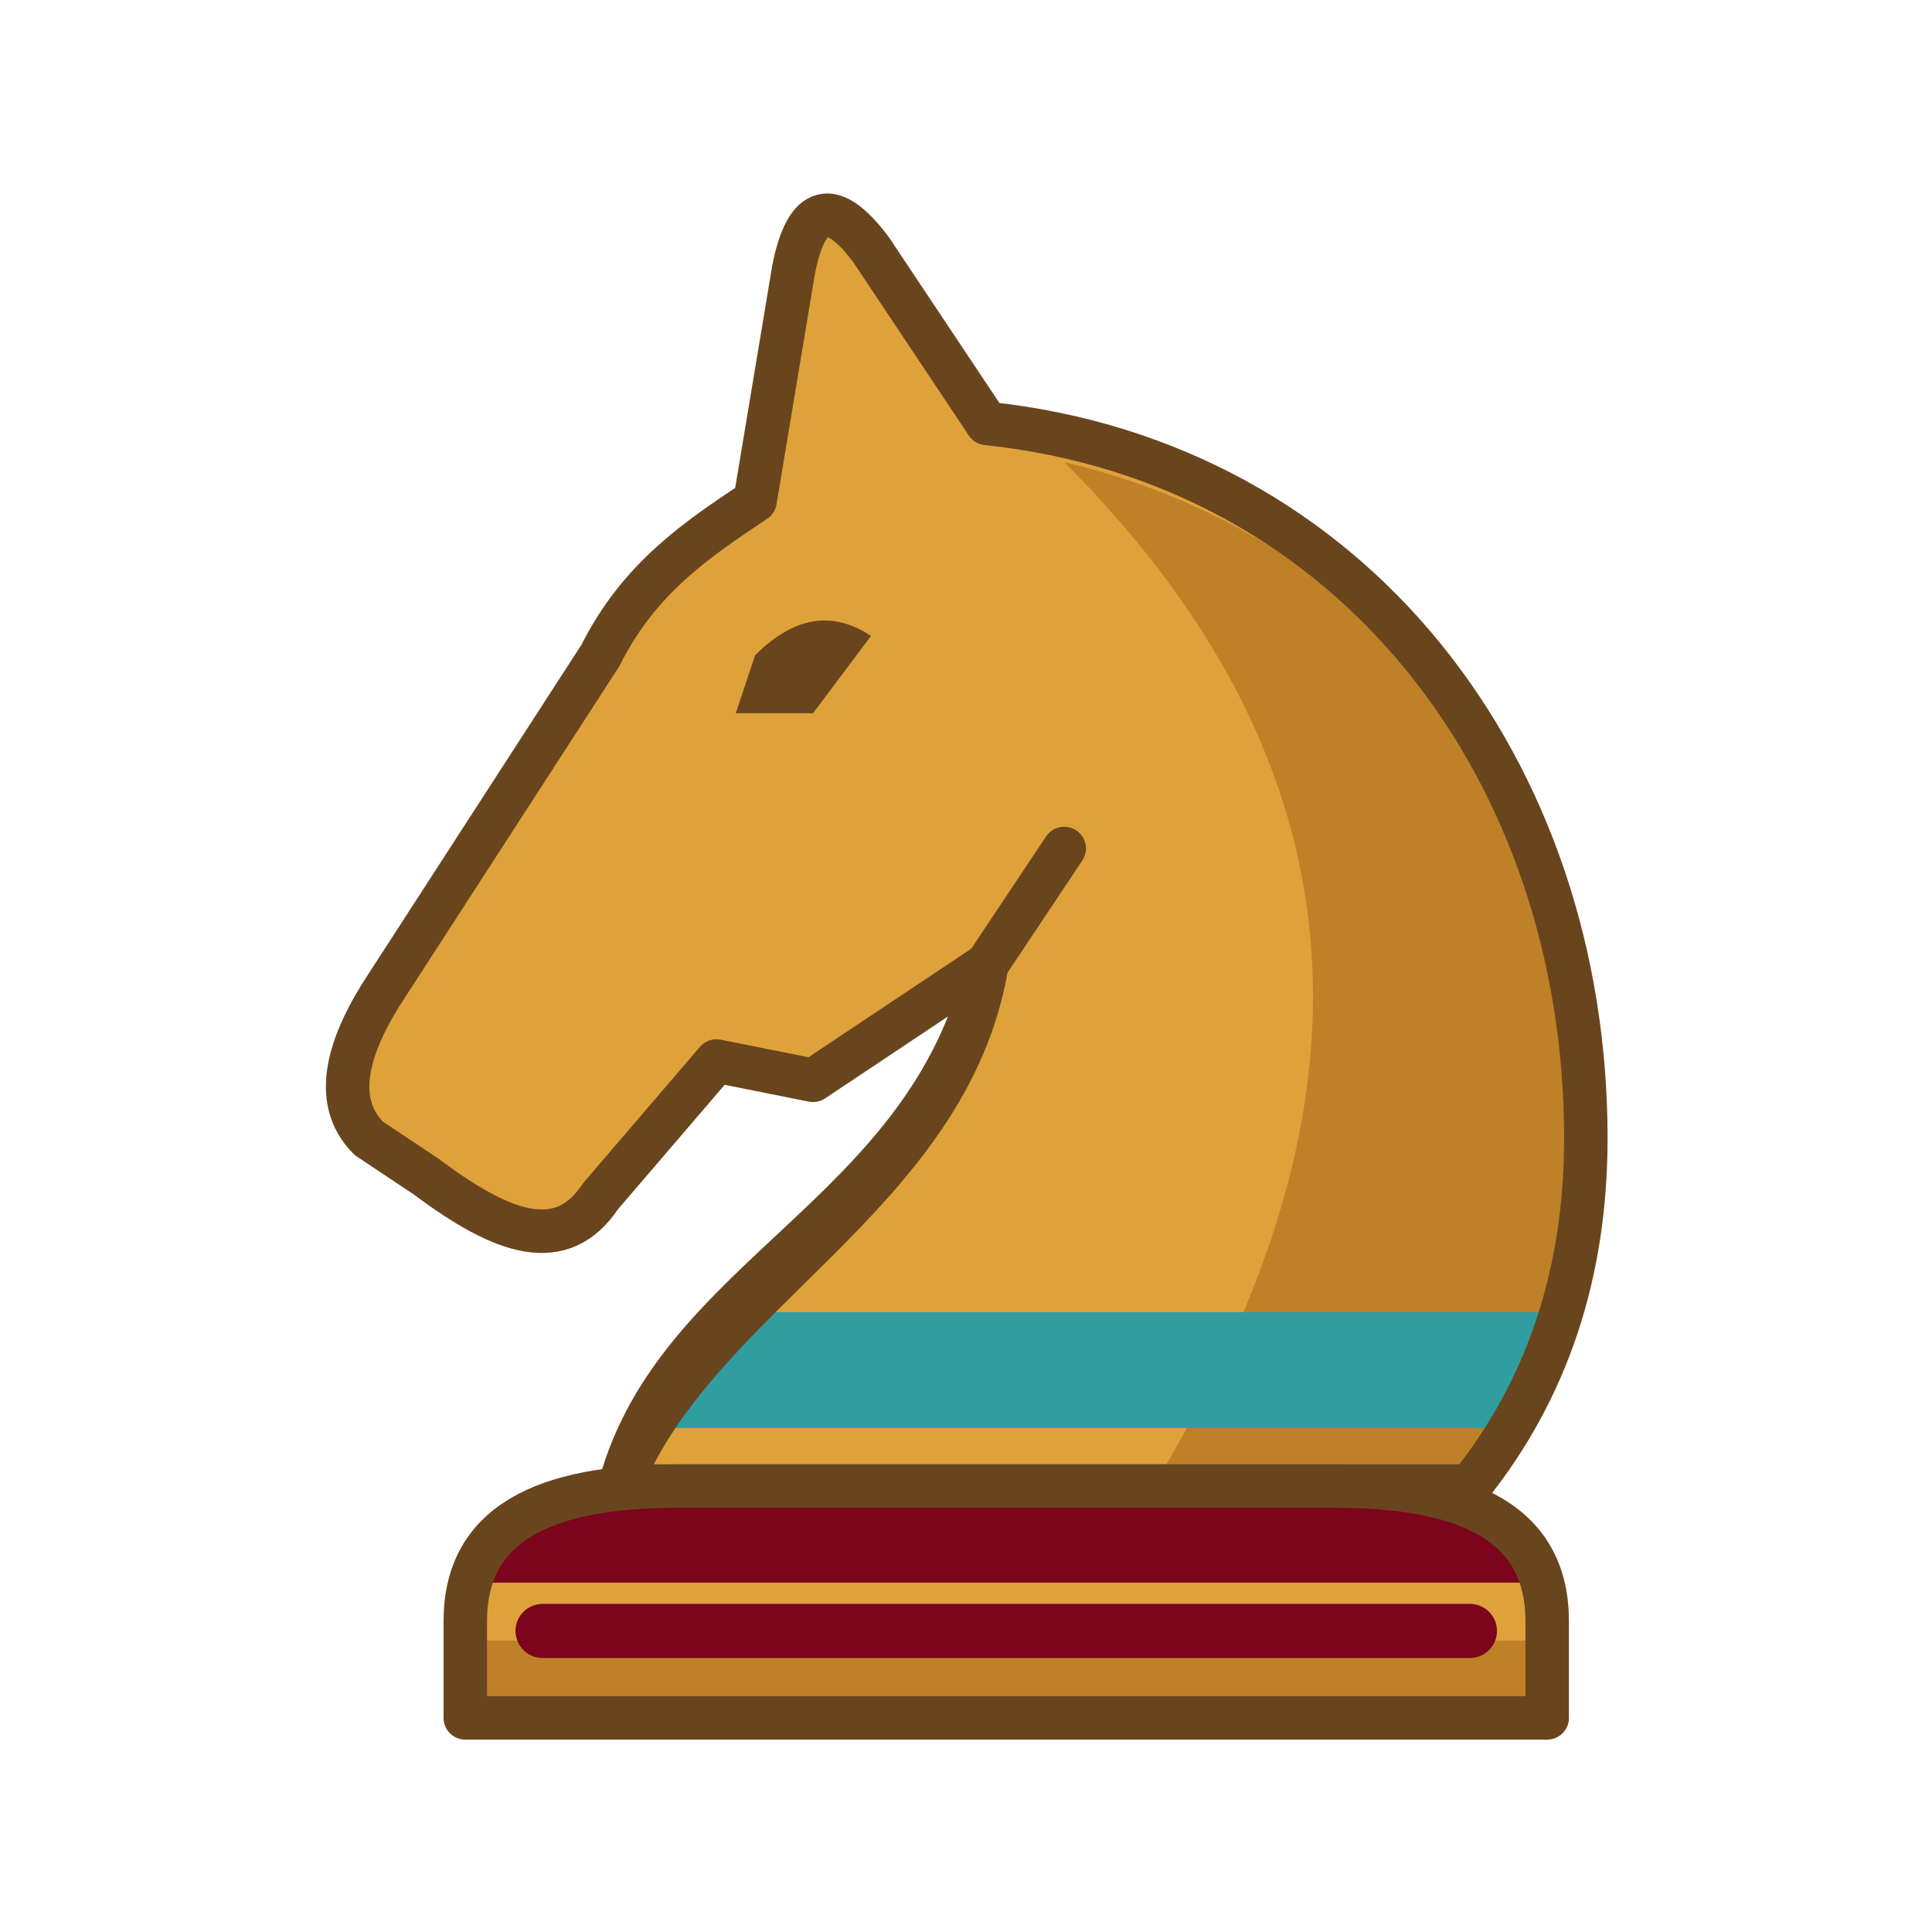
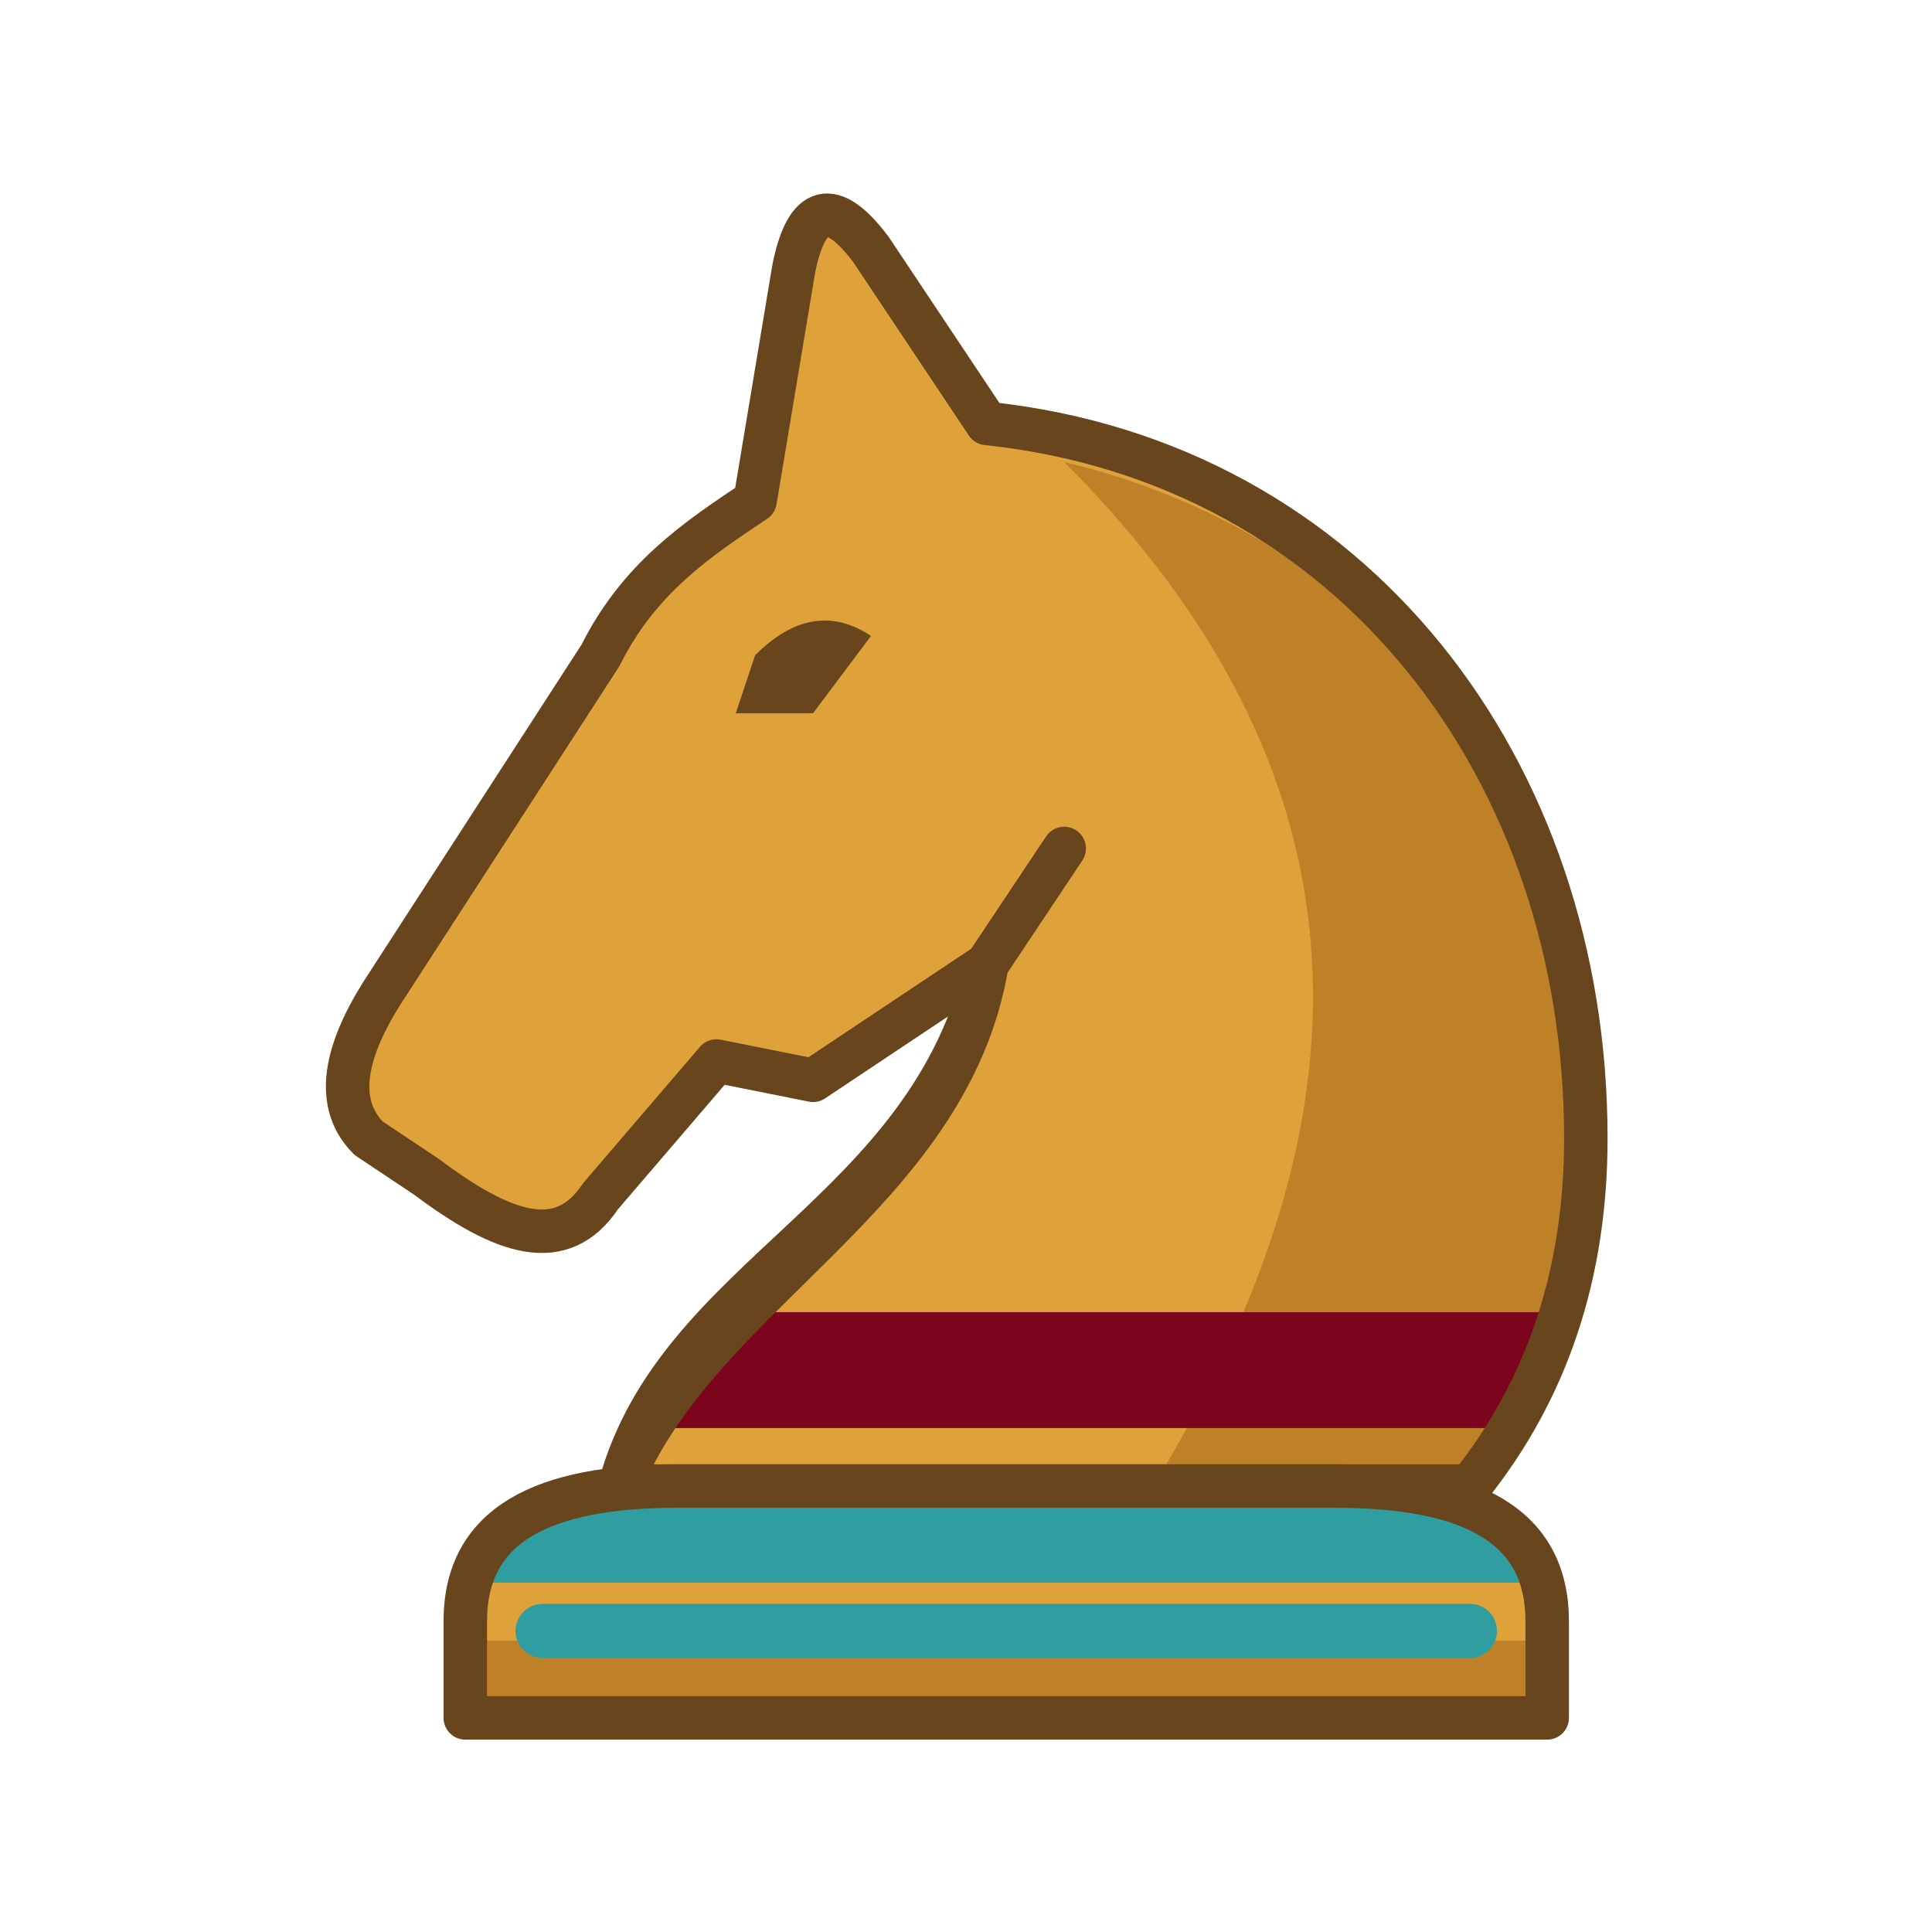
<svg xmlns="http://www.w3.org/2000/svg" viewBox="-2.083 0.083 100 100">
  <g fill="#DFA13A" stroke="#69451E" stroke-width="2.25" stroke-linejoin="round" stroke-linecap="round">
    <path d="M30 77 C33 66 46 63 49 50 L40 56 L35 55 L29 62 C27 65 24 64 20 61 L17 59 C15 57 16 54 18 51 L29 34 C31 30 34 28 37 26 L39 14 Q40 9 43 13 L49 22 C68 24 80 40 80 59 C80 66 78 72 74 77 Z" fill="#DFA13A" stroke="none" fill-rule="evenodd" />
    <defs>
      <clipPath id="s4">
        <path d="M30 77 C33 66 46 63 49 50 L40 56 L35 55 L29 62 C27 65 24 64 20 61 L17 59 C15 57 16 54 18 51 L29 34 C31 30 34 28 37 26 L39 14 Q40 9 43 13 L49 22 C68 24 80 40 80 59 C80 66 78 72 74 77 Z" clip-rule="evenodd" />
      </clipPath>
    </defs>
    <path d="M53 24 C70 28 81 43 80 59 C80 66 78 72 74 78 H57 C67 62 72 43 53 24 Z" fill="#BE8127" stroke="none" clip-path="url(#s4)" />
    <g stroke="none" clip-path="url(#s4)">
-       <path d="M10 68 H90 V74 H10 Z" fill="#309DA1" />
-       <path d="M10 78 H90 V82 H10 Z" fill="#7C041D" />
+       <path d="M10 68 H90 V74 H10 Z" fill="#7C041D" />
+       <path d="M10 78 H90 V82 H10 Z" fill="#309DA1" />
    </g>
    <path d="M30 77 C33 66 46 63 49 50 L40 56 L35 55 L29 62 C27 65 24 64 20 61 L17 59 C15 57 16 54 18 51 L29 34 C31 30 34 28 37 26 L39 14 Q40 9 43 13 L49 22 C68 24 80 40 80 59 C80 66 78 72 74 77 Z" fill="none" />
    <path d="M30 77 C34 67 47 62 49 50 L53 44" fill="none" />
    <path d="M37 34 Q40 31 43 33 L40 37 H36 Z" fill="#69451E" stroke="none" />
    <path d="M22 89 V84 C22 79 26 77 33 77 H67 C74 77 78 79 78 84 V89 Z" fill="#DFA13A" stroke="none" fill-rule="evenodd" />
    <defs>
      <clipPath id="s5">
        <path d="M22 89 V84 C22 79 26 77 33 77 H67 C74 77 78 79 78 84 V89 Z" clip-rule="evenodd" />
      </clipPath>
    </defs>
    <path d="M21 85 H79 V90 H21 Z" fill="#BE8127" stroke="none" clip-path="url(#s5)" />
    <g stroke="none" clip-path="url(#s5)">
-       <path d="M10 68 H90 V74 H10 Z" fill="#309DA1" />
-       <path d="M10 78 H90 V82 H10 Z" fill="#7C041D" />
+       <path d="M10 68 H90 V74 H10 Z" fill="#7C041D" />
+       <path d="M10 78 H90 V82 H10 Z" fill="#309DA1" />
    </g>
    <path d="M22 89 V84 C22 79 26 77 33 77 H67 C74 77 78 79 78 84 V89 Z" fill="none" />
-     <path d="M26 84.5 H74" fill="none" stroke="#7C041D" stroke-width="2.8" stroke-linecap="round" />
+     <path d="M26 84.5 H74" fill="none" stroke="#309DA1" stroke-width="2.8" stroke-linecap="round" />
  </g>
</svg>
